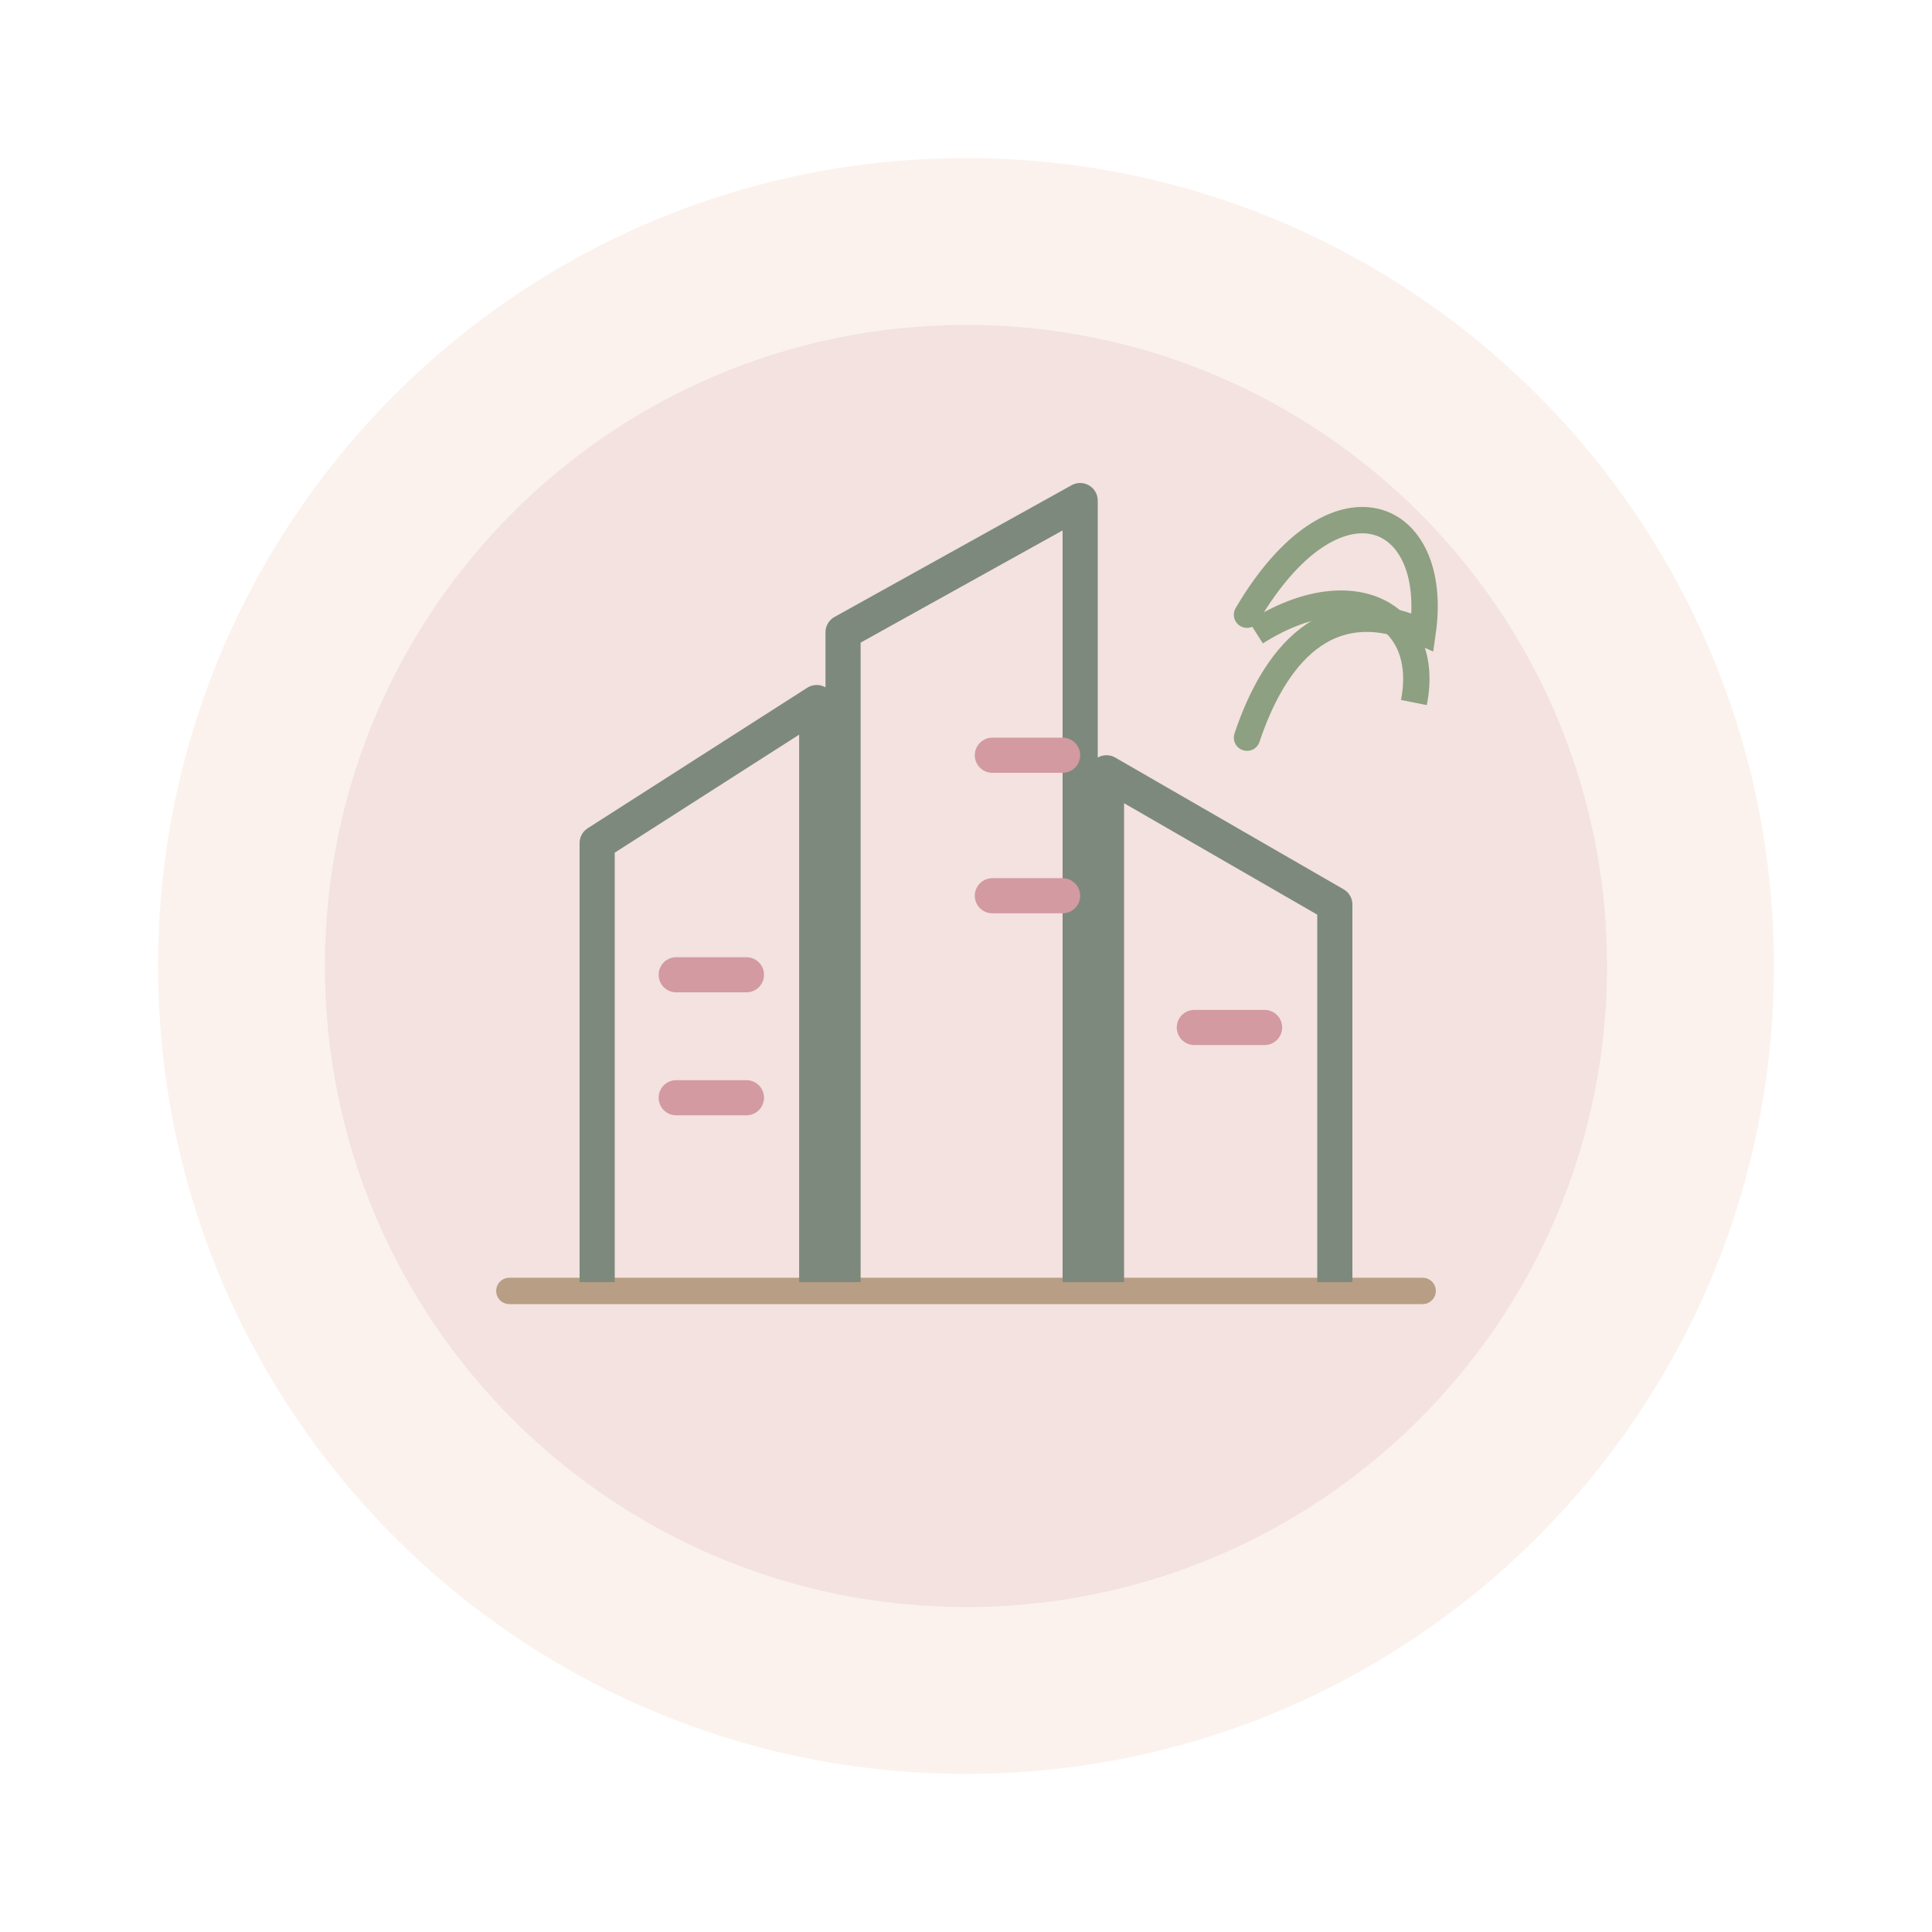
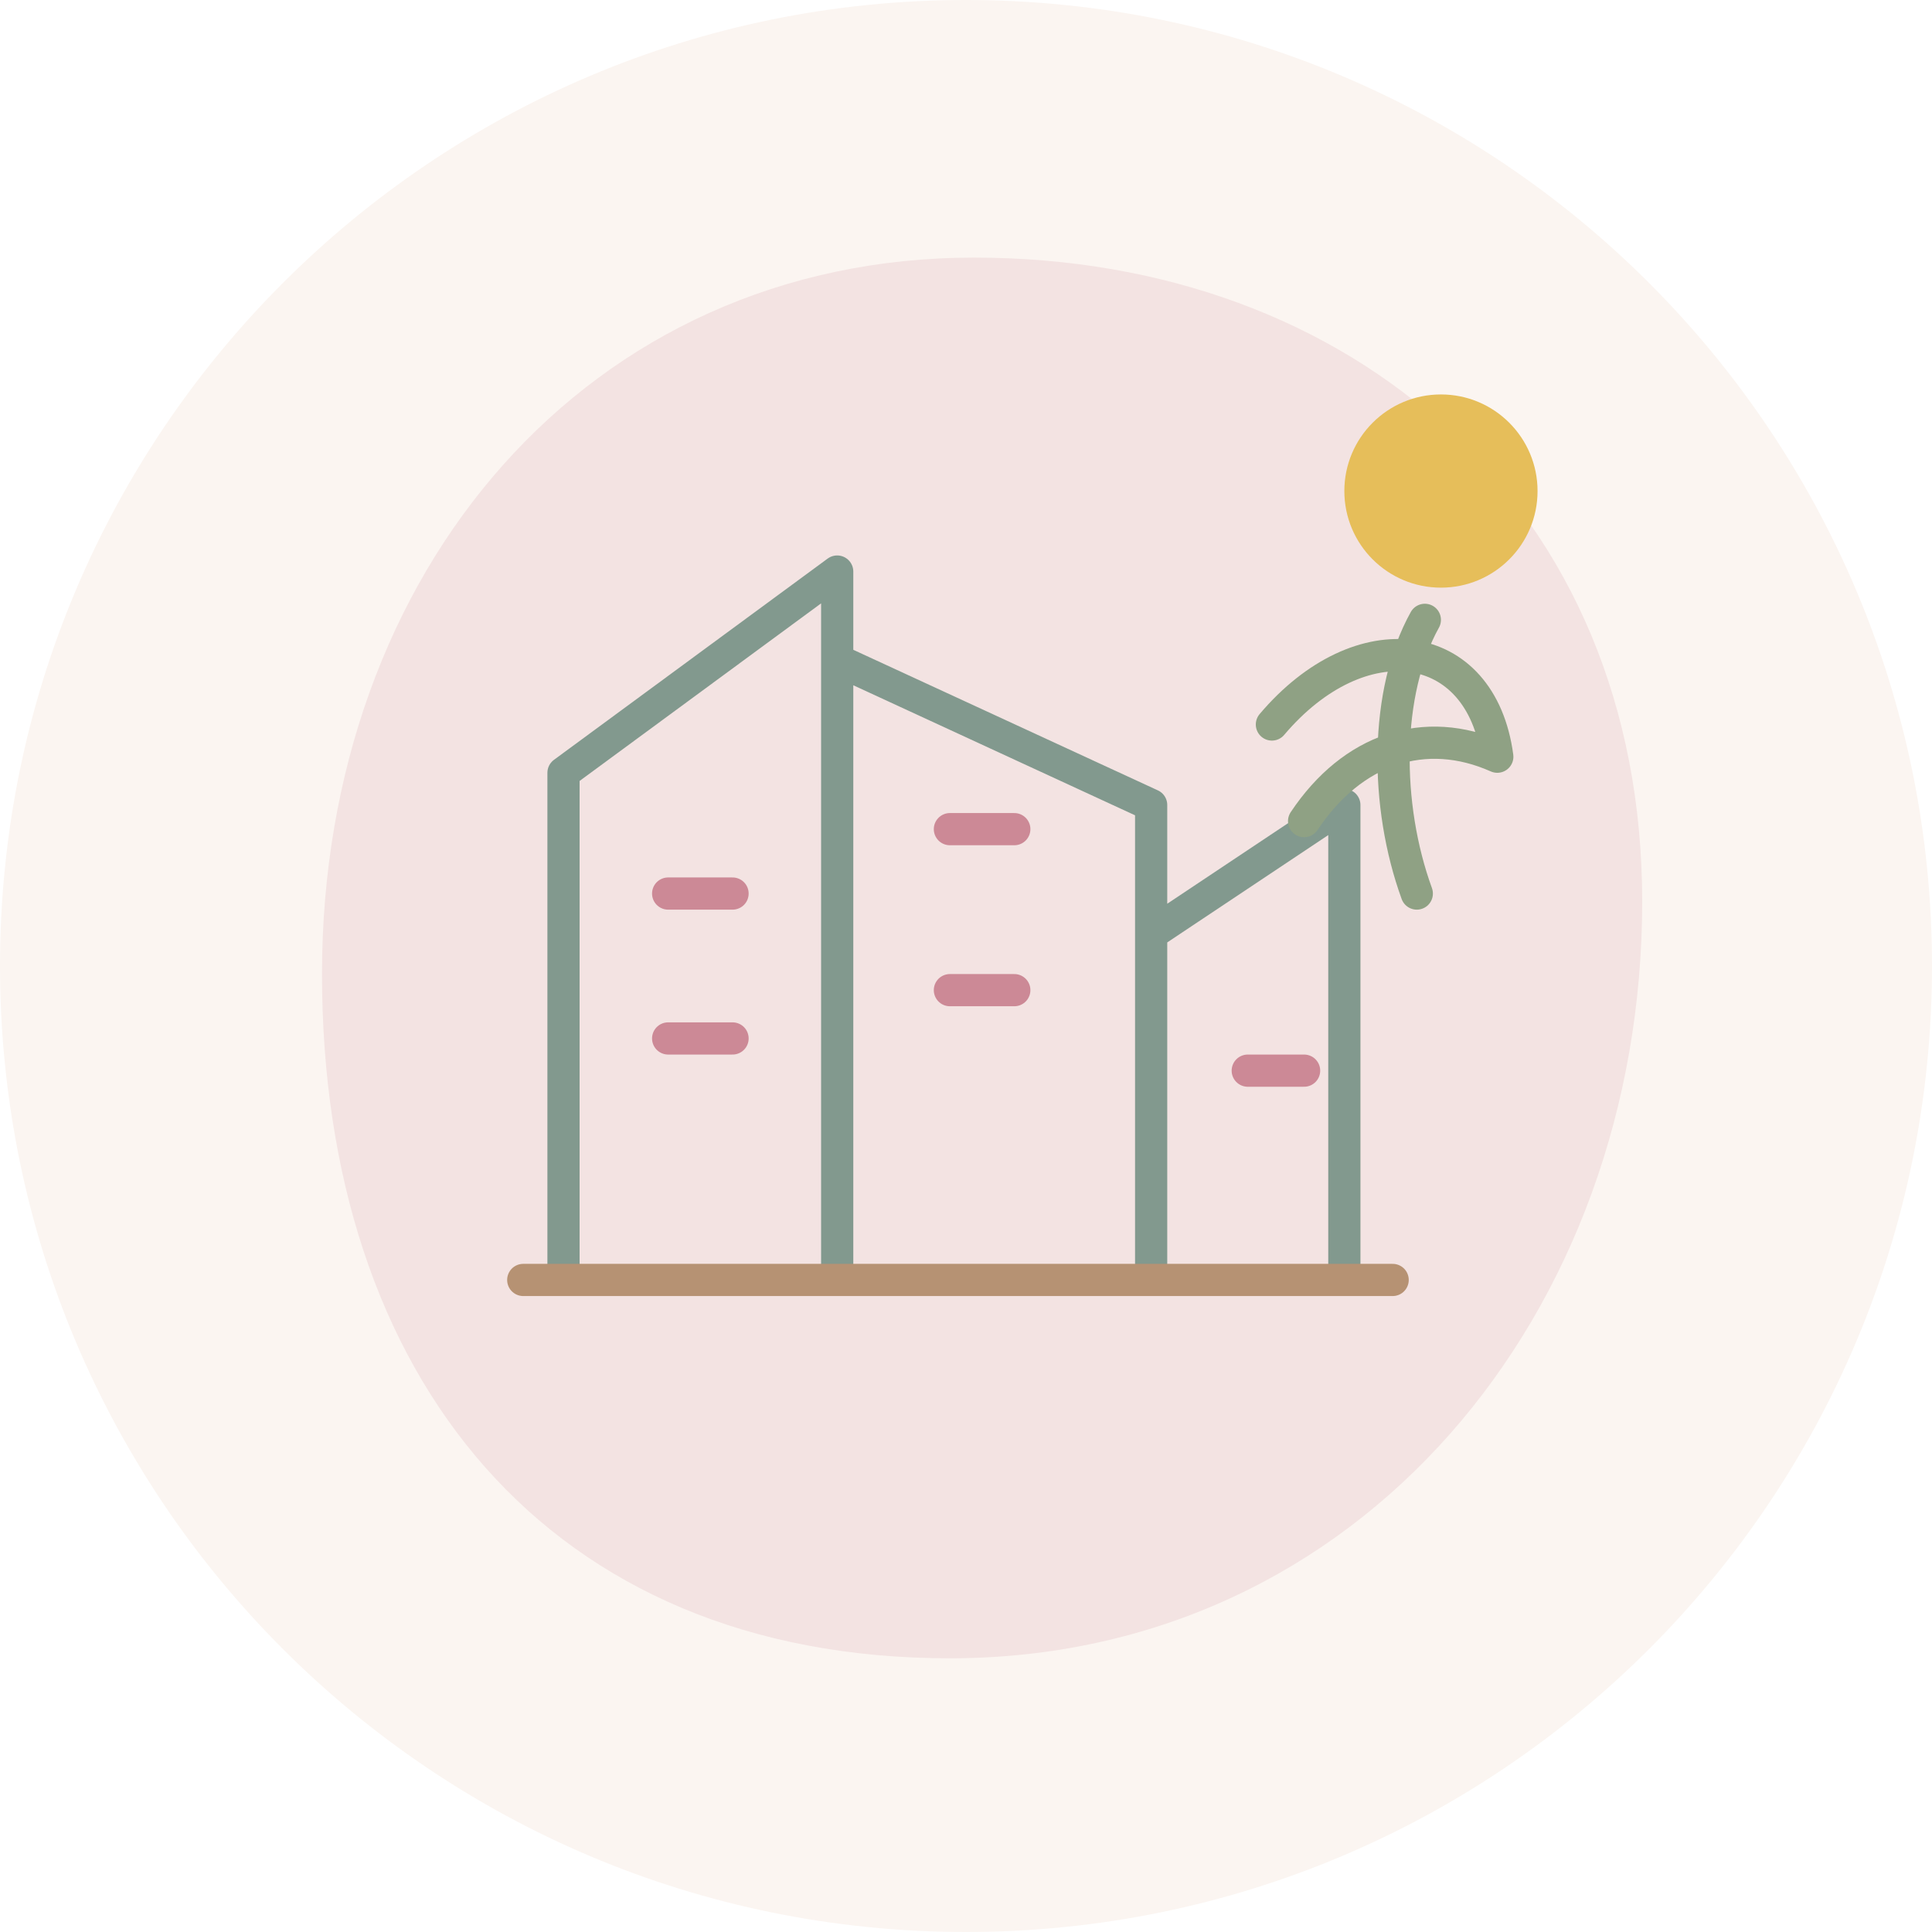
- <svg xmlns="http://www.w3.org/2000/svg" viewBox="0 0 220 220">
-   <circle cx="110" cy="110" r="92" fill="#fbf2ee" />
-   <circle cx="110" cy="110" r="73" fill="#f3e2df" />
-   <path d="M58 147h104" stroke="#b89e84" stroke-width="3" stroke-linecap="round" />
-   <path d="M68 146V96l25-16v66M96 146V72l27-15v89M126 146V88l26 15v43" fill="none" stroke="#7d897d" stroke-width="4" stroke-linejoin="round" />
-   <path d="M77 111h8m-8 14h8m28-39h8m-8 16h8m15 15h8" stroke="#d39aa1" stroke-width="4" stroke-linecap="round" />
-   <path d="M142 70c10-17 22-12 20 2-11-5-17 3-20 12" fill="none" stroke="#8da081" stroke-width="3" stroke-linecap="round" />
-   <path d="M143 72c11-7 20-2 18 8" fill="none" stroke="#8da081" stroke-width="3" />
+ <svg xmlns="http://www.w3.org/2000/svg" viewBox="0 0 240 240" fill="none">
+   <rect width="240" height="240" rx="120" fill="#FBF5F1" />
+   <path d="M40 121c0-50 33-89 81-89 47 0 83 31 83 80 0 51-35 94-86 94-50 0-78-35-78-85Z" fill="#F3E3E2" />
+   <g stroke-linecap="round" stroke-linejoin="round">
+     <path d="M70 158V96l34-25v87M104 158V82l39 18v58M143 158v-42l24-16v58" stroke="#82998E" stroke-width="4" />
+     <path d="M83 111h8m-8 18h8m27-26h8m-8 20h8m29 10h7" stroke="#CC8996" stroke-width="4" />
+     <path d="M65 159h108" stroke="#B69273" stroke-width="4" />
+     <path d="M158 90c11-13 26-11 28 4-9-4-18-1-24 8m15-25c-5 9-5 23-1 34" stroke="#8FA184" stroke-width="4" />
+     <circle cx="179" cy="61" r="12" fill="#E6BE5A" stroke="none" />
+   </g>
</svg>
